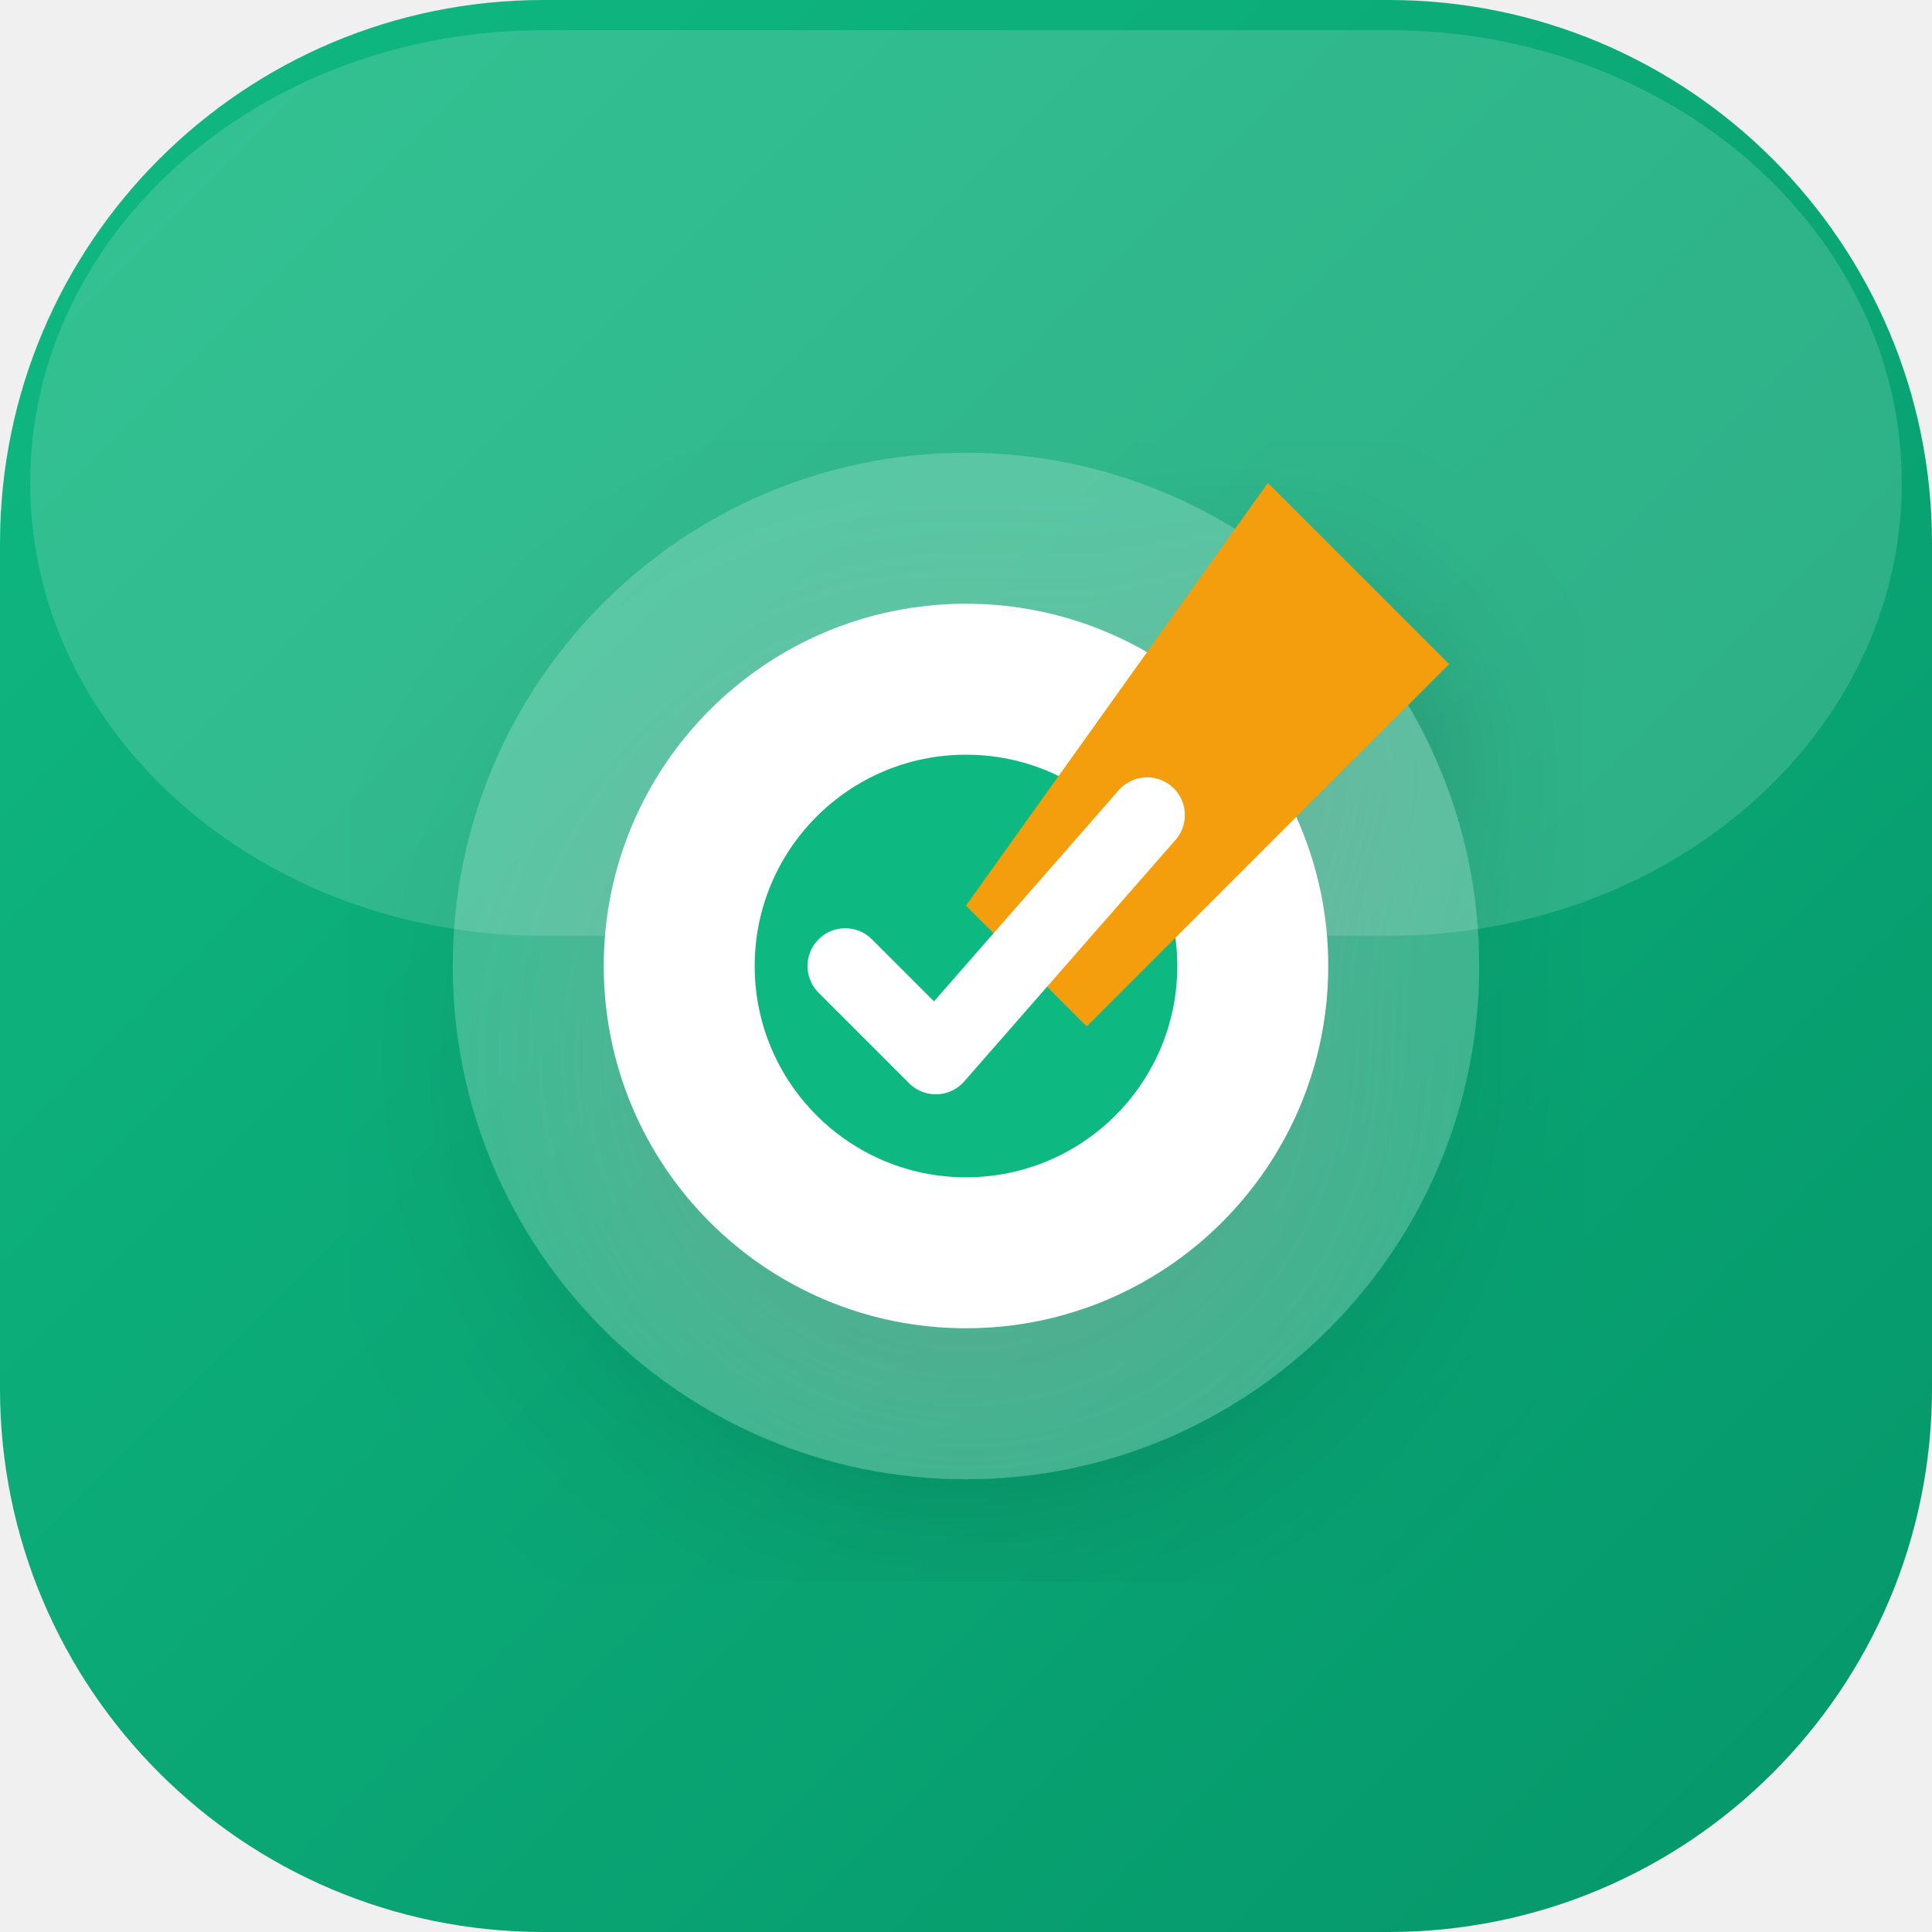
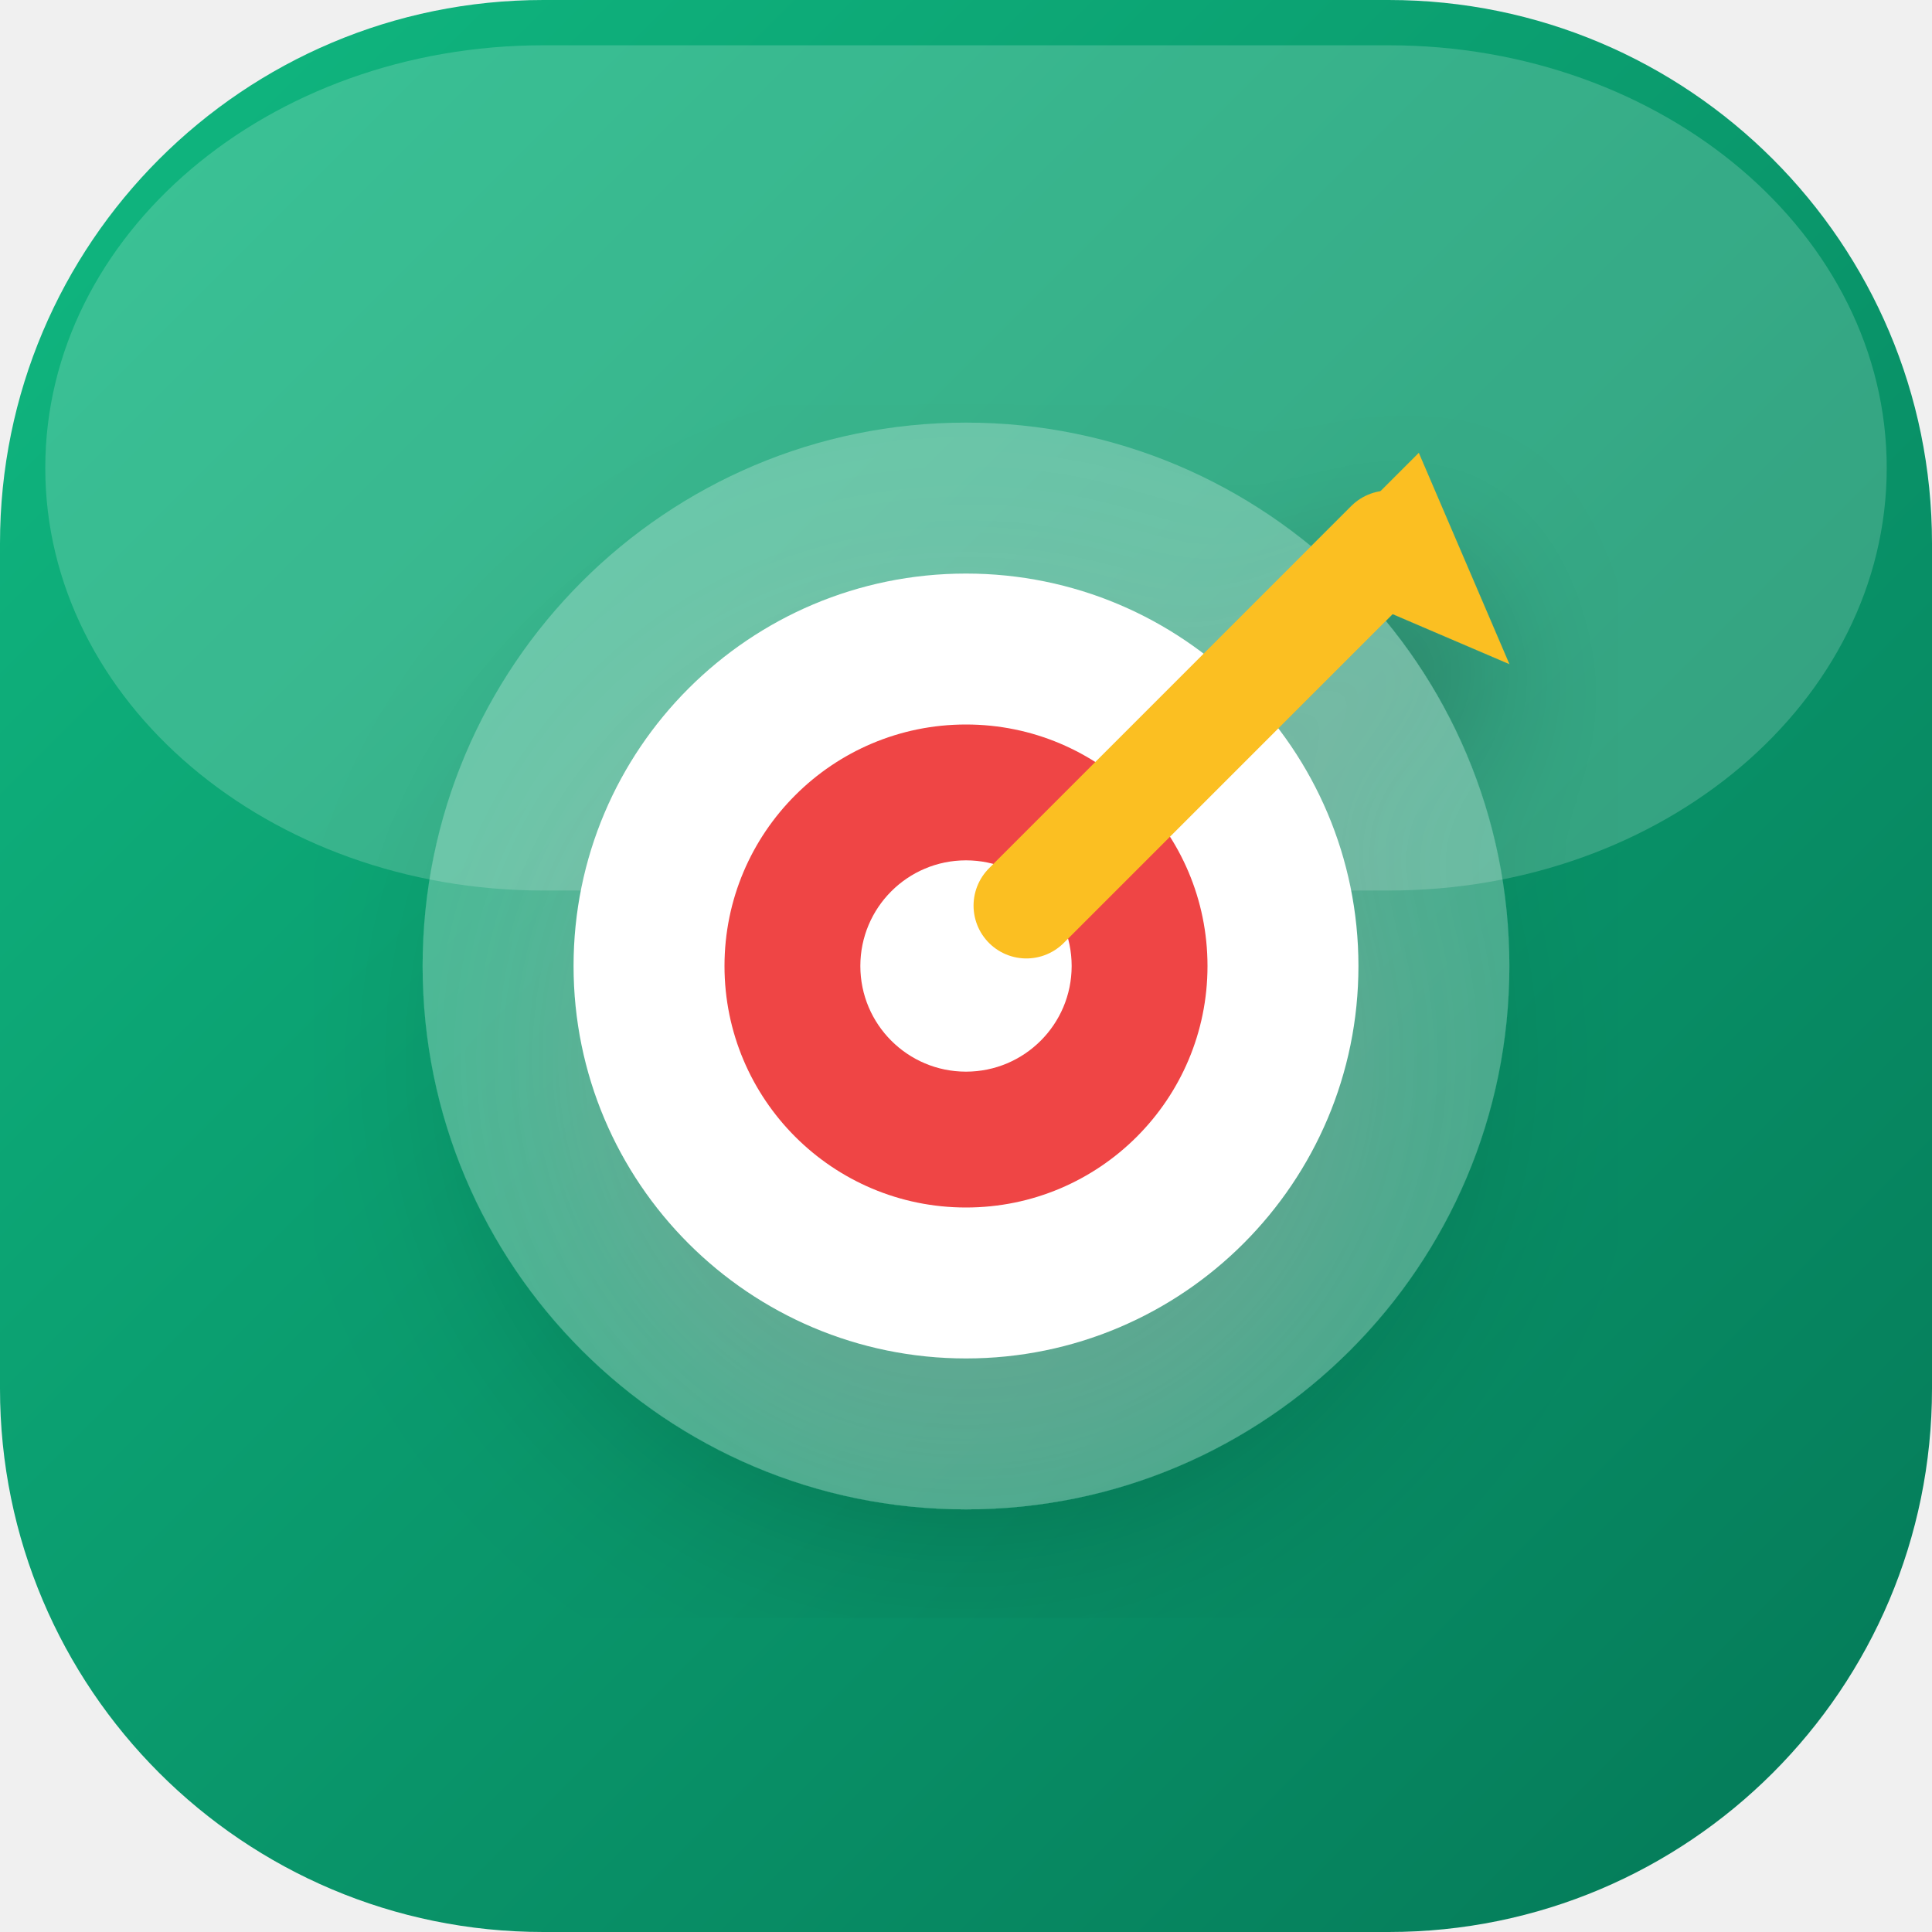
<svg xmlns="http://www.w3.org/2000/svg" viewBox="0 0 64 64" width="64" height="64">
  <defs>
-     <linearGradient id="bg-goals" x1="0%" y1="0%" x2="100%" y2="100%">
+     <linearGradient id="bg_goals" x1="0%" y1="0%" x2="100%" y2="100%">
      <stop offset="0%" stop-color="#10b981" />
-       <stop offset="100%" stop-color="#059669" />
+       <stop offset="100%" stop-color="#047857" />
    </linearGradient>
-     <filter id="glow-goals">
-       <feDropShadow dx="0" dy="3" stdDeviation="3" flood-color="#000" flood-opacity="0.25" />
+     <filter id="sh_goals">
+       <feDropShadow dx="0" dy="3" stdDeviation="2.5" flood-color="#000" flood-opacity="0.3" />
    </filter>
  </defs>
-   <rect width="64" height="64" rx="18" fill="url(#bg-goals)" />
-   <rect x="1" y="1" width="62" height="30" rx="17" fill="#ffffff" fill-opacity="0.15" />
-   <g filter="url(#glow-goals)">
-     <circle cx="32" cy="32" r="17" fill="#ffffff" fill-opacity="0.2" />
-     <circle cx="32" cy="32" r="12" fill="#ffffff" />
-     <circle cx="32" cy="32" r="7" fill="#10b981" />
-     <polygon points="42,16 48,22 36,34 32,30" fill="#f59e0b" />
-     <path d="M28 32 L31 35 L38 27" fill="none" stroke="#ffffff" stroke-width="2.5" stroke-linecap="round" stroke-linejoin="round" />
+   <rect width="64" height="64" rx="18" fill="url(#bg_goals)" />
+   <rect x="1.5" y="1.5" width="61" height="28" rx="16.5" fill="#ffffff" fill-opacity="0.18" />
+   <g filter="url(#sh_goals)">
+     <circle cx="32" cy="32" r="18" fill="#ffffff" fill-opacity="0.25" />
+     <circle cx="32" cy="32" r="13" fill="#ffffff" />
+     <circle cx="32" cy="32" r="8" fill="#ef4444" />
+     <circle cx="32" cy="32" r="3.5" fill="#ffffff" />
+     <line x1="46" y1="18" x2="34" y2="30" stroke="#fbbf24" stroke-width="3.5" stroke-linecap="round" />
+     <polygon points="47,15 50,22 43,19" fill="#fbbf24" />
  </g>
</svg>
